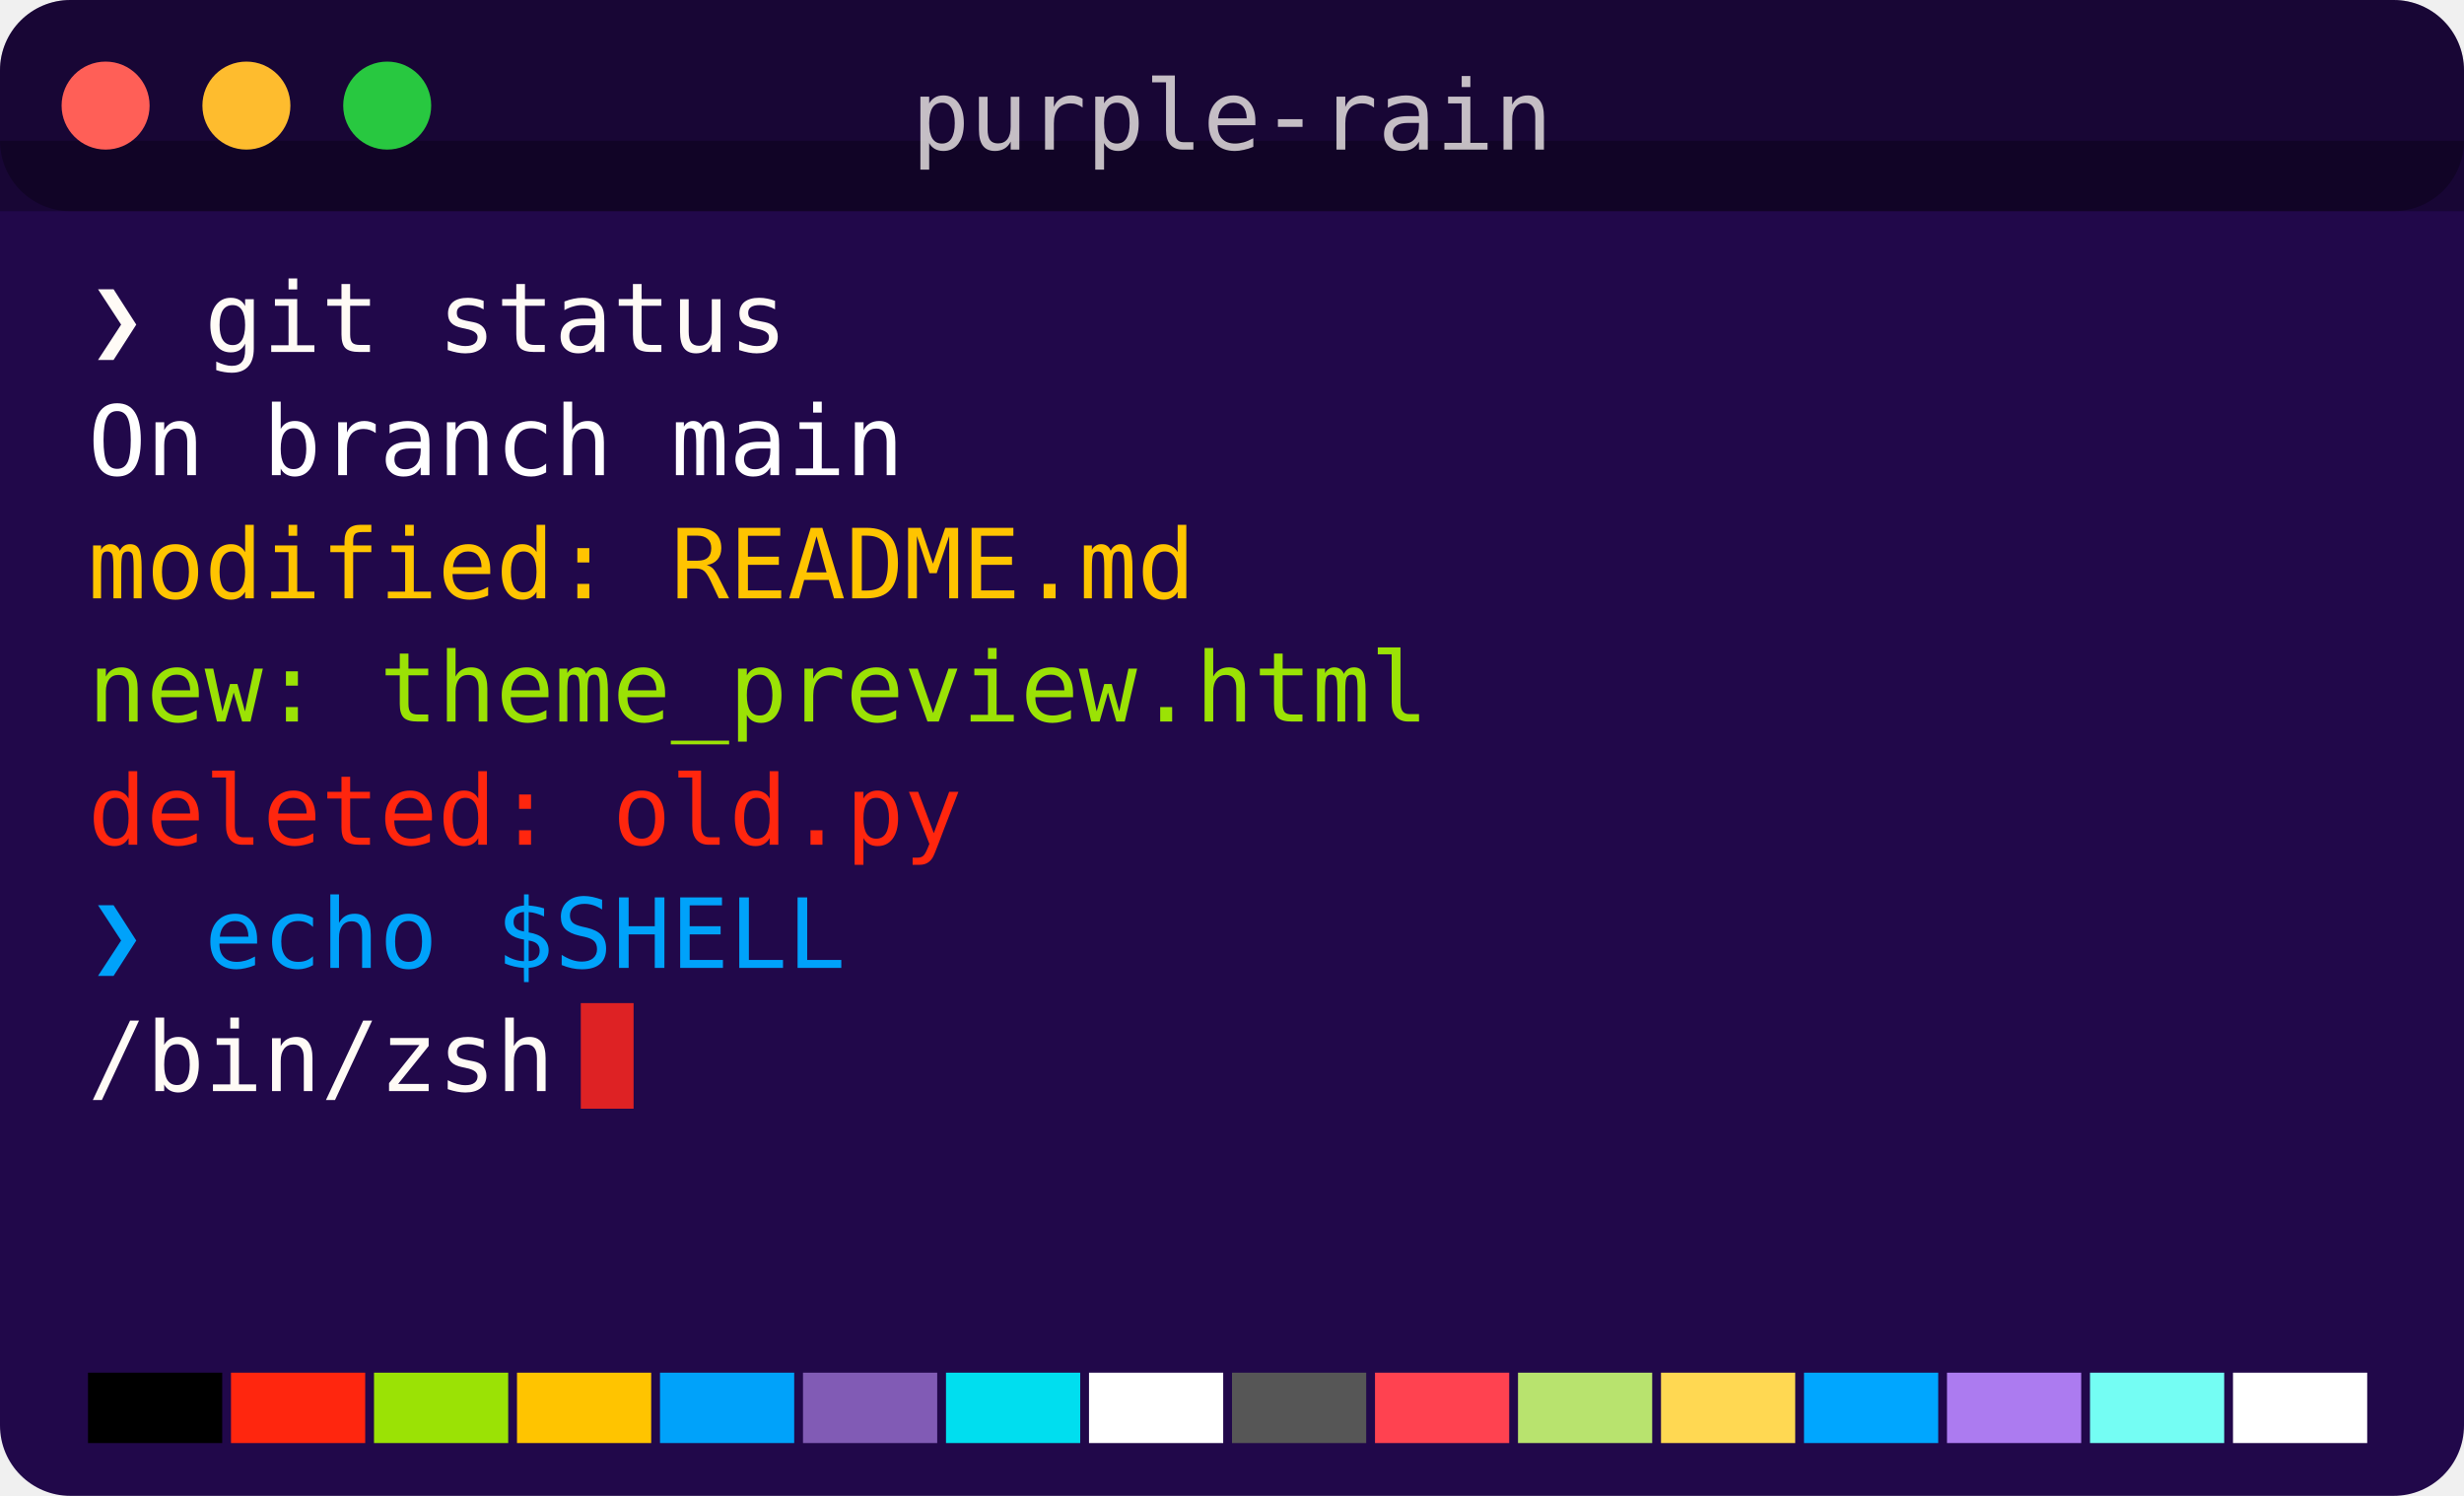
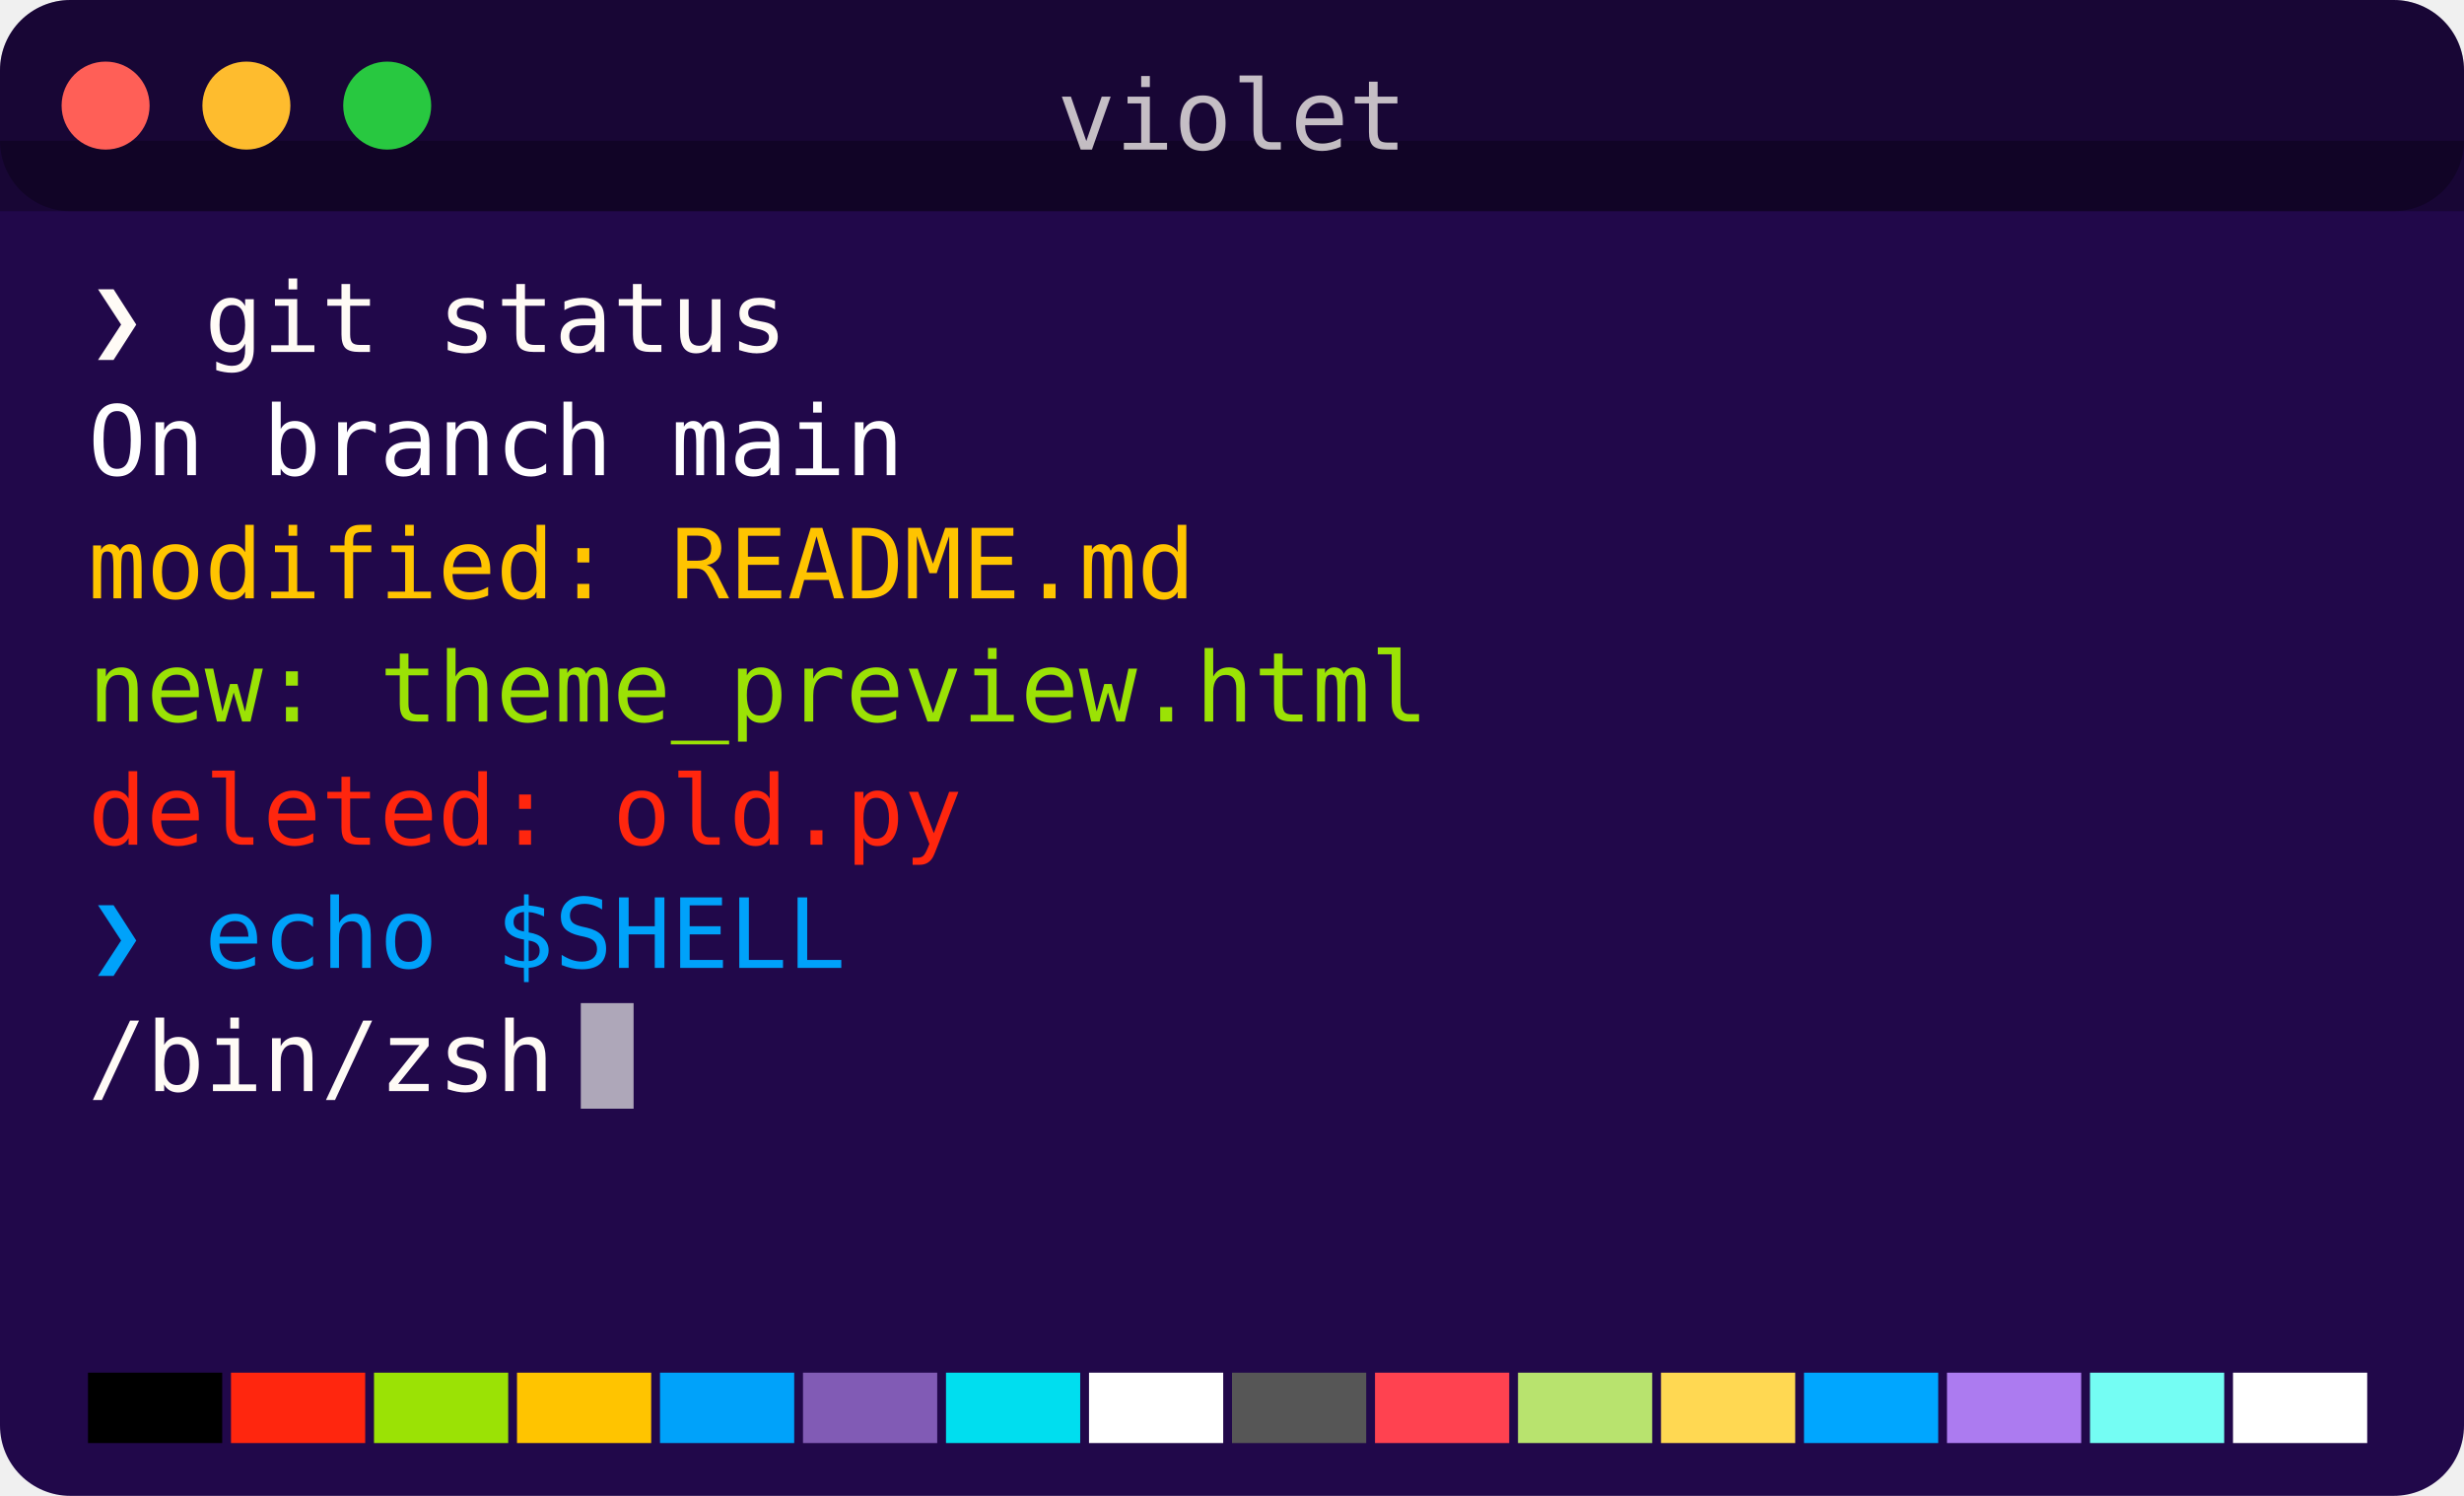
<svg xmlns="http://www.w3.org/2000/svg" width="280" height="170" viewBox="0 0 280 170">
  <rect width="280" height="170" rx="8" fill="#21084a" />
  <rect width="280" height="24" rx="8" fill="#000000" fill-opacity="0.28" />
  <rect y="16" width="280" height="8" fill="#000000" fill-opacity="0.28" />
  <circle cx="12" cy="12.0" r="5" fill="#ff5f57" />
  <circle cx="28" cy="12.0" r="5" fill="#febc2e" />
  <circle cx="44" cy="12.0" r="5" fill="#28c840" />
-   <text x="140.0" y="17" fill="#fffbf6" opacity="0.75" font-size="11" text-anchor="middle" font-family="ui-monospace, SFMono-Regular, Menlo, Consolas, monospace">purple-rain</text>
+   <text x="140.0" y="17" fill="#fffbf6" opacity="0.75" font-size="11" text-anchor="middle" font-family="ui-monospace, SFMono-Regular, Menlo, Consolas, monospace">violet</text>
  <text x="10" y="40" fill="#fffbf6" font-size="11" font-family="ui-monospace, SFMono-Regular, Menlo, Consolas, monospace">❯ git status</text>
  <text x="10" y="54" fill="#ffffff" font-size="11" font-family="ui-monospace, SFMono-Regular, Menlo, Consolas, monospace">On branch main</text>
  <text x="10" y="68" fill="#ffc400" font-size="11" font-family="ui-monospace, SFMono-Regular, Menlo, Consolas, monospace">  modified: README.md</text>
  <text x="10" y="82" fill="#9be205" font-size="11" font-family="ui-monospace, SFMono-Regular, Menlo, Consolas, monospace">  new:      theme_preview.html</text>
  <text x="10" y="96" fill="#ff260e" font-size="11" font-family="ui-monospace, SFMono-Regular, Menlo, Consolas, monospace">  deleted:  old.py</text>
  <text x="10" y="110" fill="#00a2fa" font-size="11" font-family="ui-monospace, SFMono-Regular, Menlo, Consolas, monospace">❯ echo $SHELL</text>
  <text x="10" y="124" fill="#fffbf6" font-size="11" font-family="ui-monospace, SFMono-Regular, Menlo, Consolas, monospace">/bin/zsh</text>
-   <rect x="66" y="114" width="6" height="12" fill="#ff271d" opacity="0.85" />
+   <rect x="66" y="114" width="6" height="12" fill="#c7c3cc" opacity="0.85" />
  <rect x="10.00" y="156" width="15.25" height="8" fill="#000000" />
  <rect x="26.25" y="156" width="15.25" height="8" fill="#ff260e" />
  <rect x="42.50" y="156" width="15.25" height="8" fill="#9be205" />
  <rect x="58.75" y="156" width="15.25" height="8" fill="#ffc400" />
  <rect x="75.00" y="156" width="15.25" height="8" fill="#00a2fa" />
  <rect x="91.25" y="156" width="15.25" height="8" fill="#815bb5" />
  <rect x="107.50" y="156" width="15.25" height="8" fill="#00deef" />
  <rect x="123.75" y="156" width="15.25" height="8" fill="#ffffff" />
  <rect x="140.00" y="156" width="15.25" height="8" fill="#565656" />
  <rect x="156.25" y="156" width="15.25" height="8" fill="#ff4250" />
  <rect x="172.50" y="156" width="15.25" height="8" fill="#b8e36e" />
  <rect x="188.75" y="156" width="15.25" height="8" fill="#ffd852" />
  <rect x="205.00" y="156" width="15.25" height="8" fill="#00a6ff" />
  <rect x="221.25" y="156" width="15.25" height="8" fill="#ac7bf0" />
  <rect x="237.50" y="156" width="15.25" height="8" fill="#74fdf3" />
  <rect x="253.75" y="156" width="15.25" height="8" fill="#ffffff" />
</svg>
